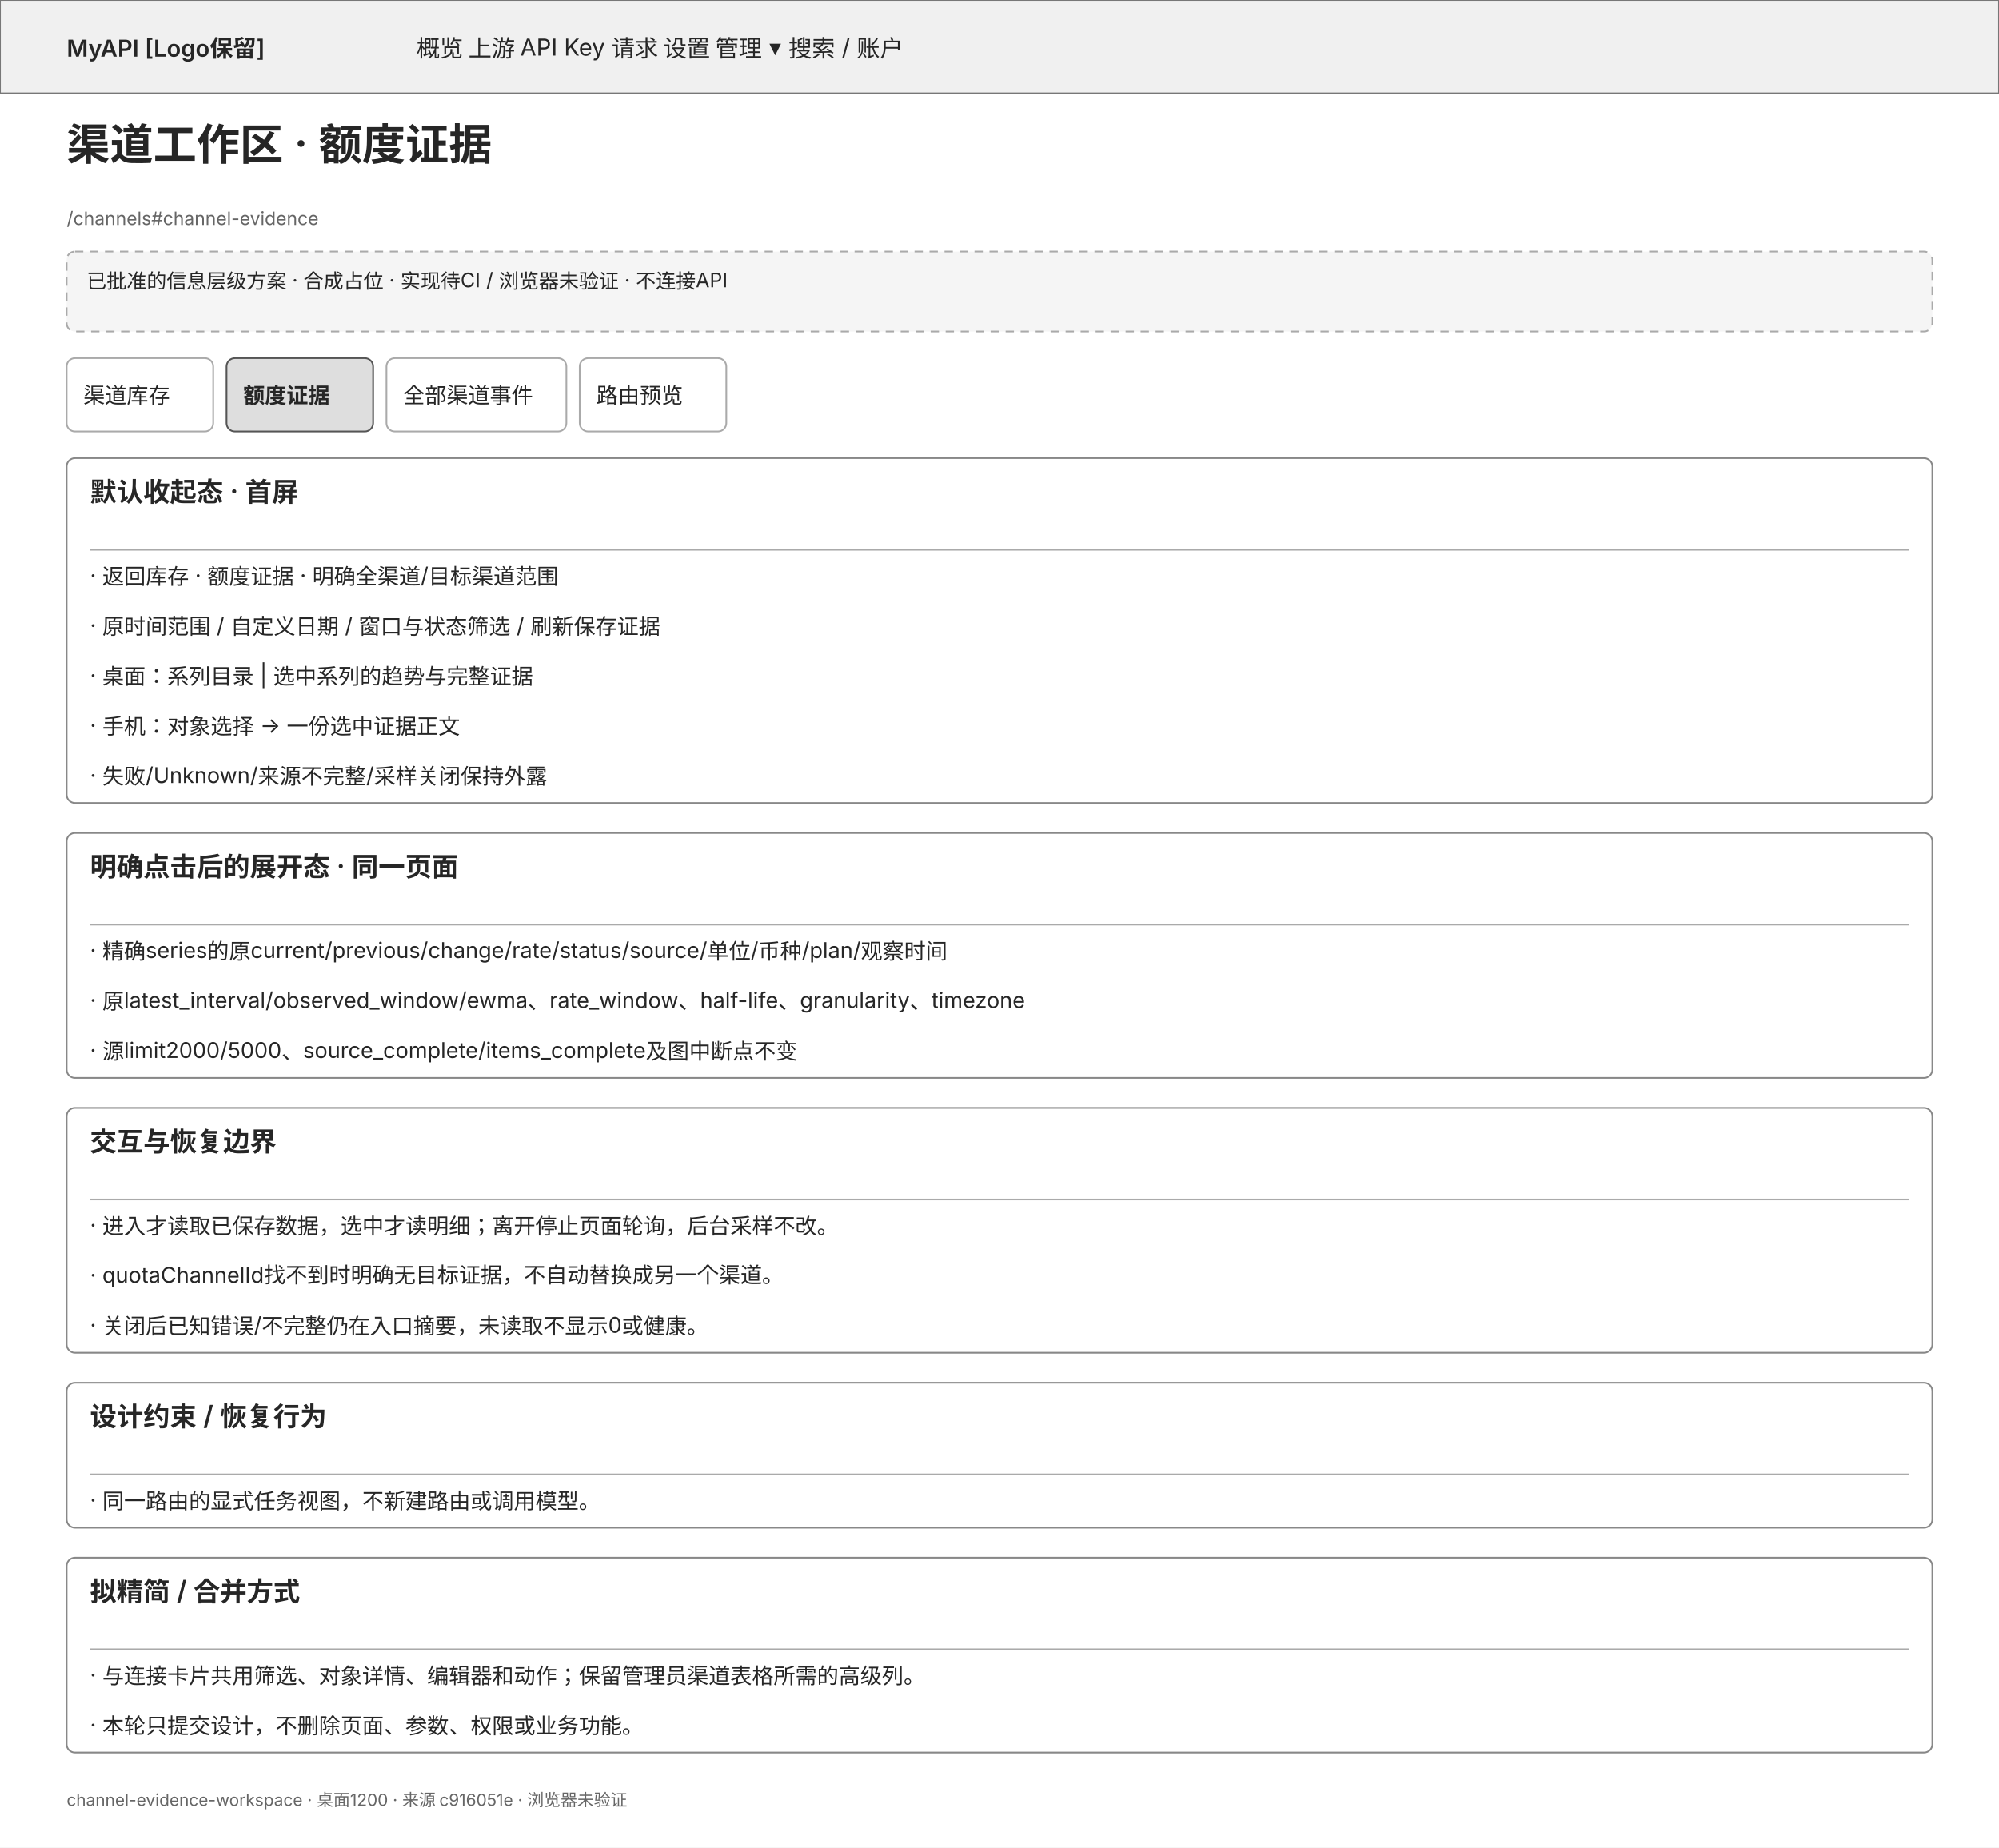
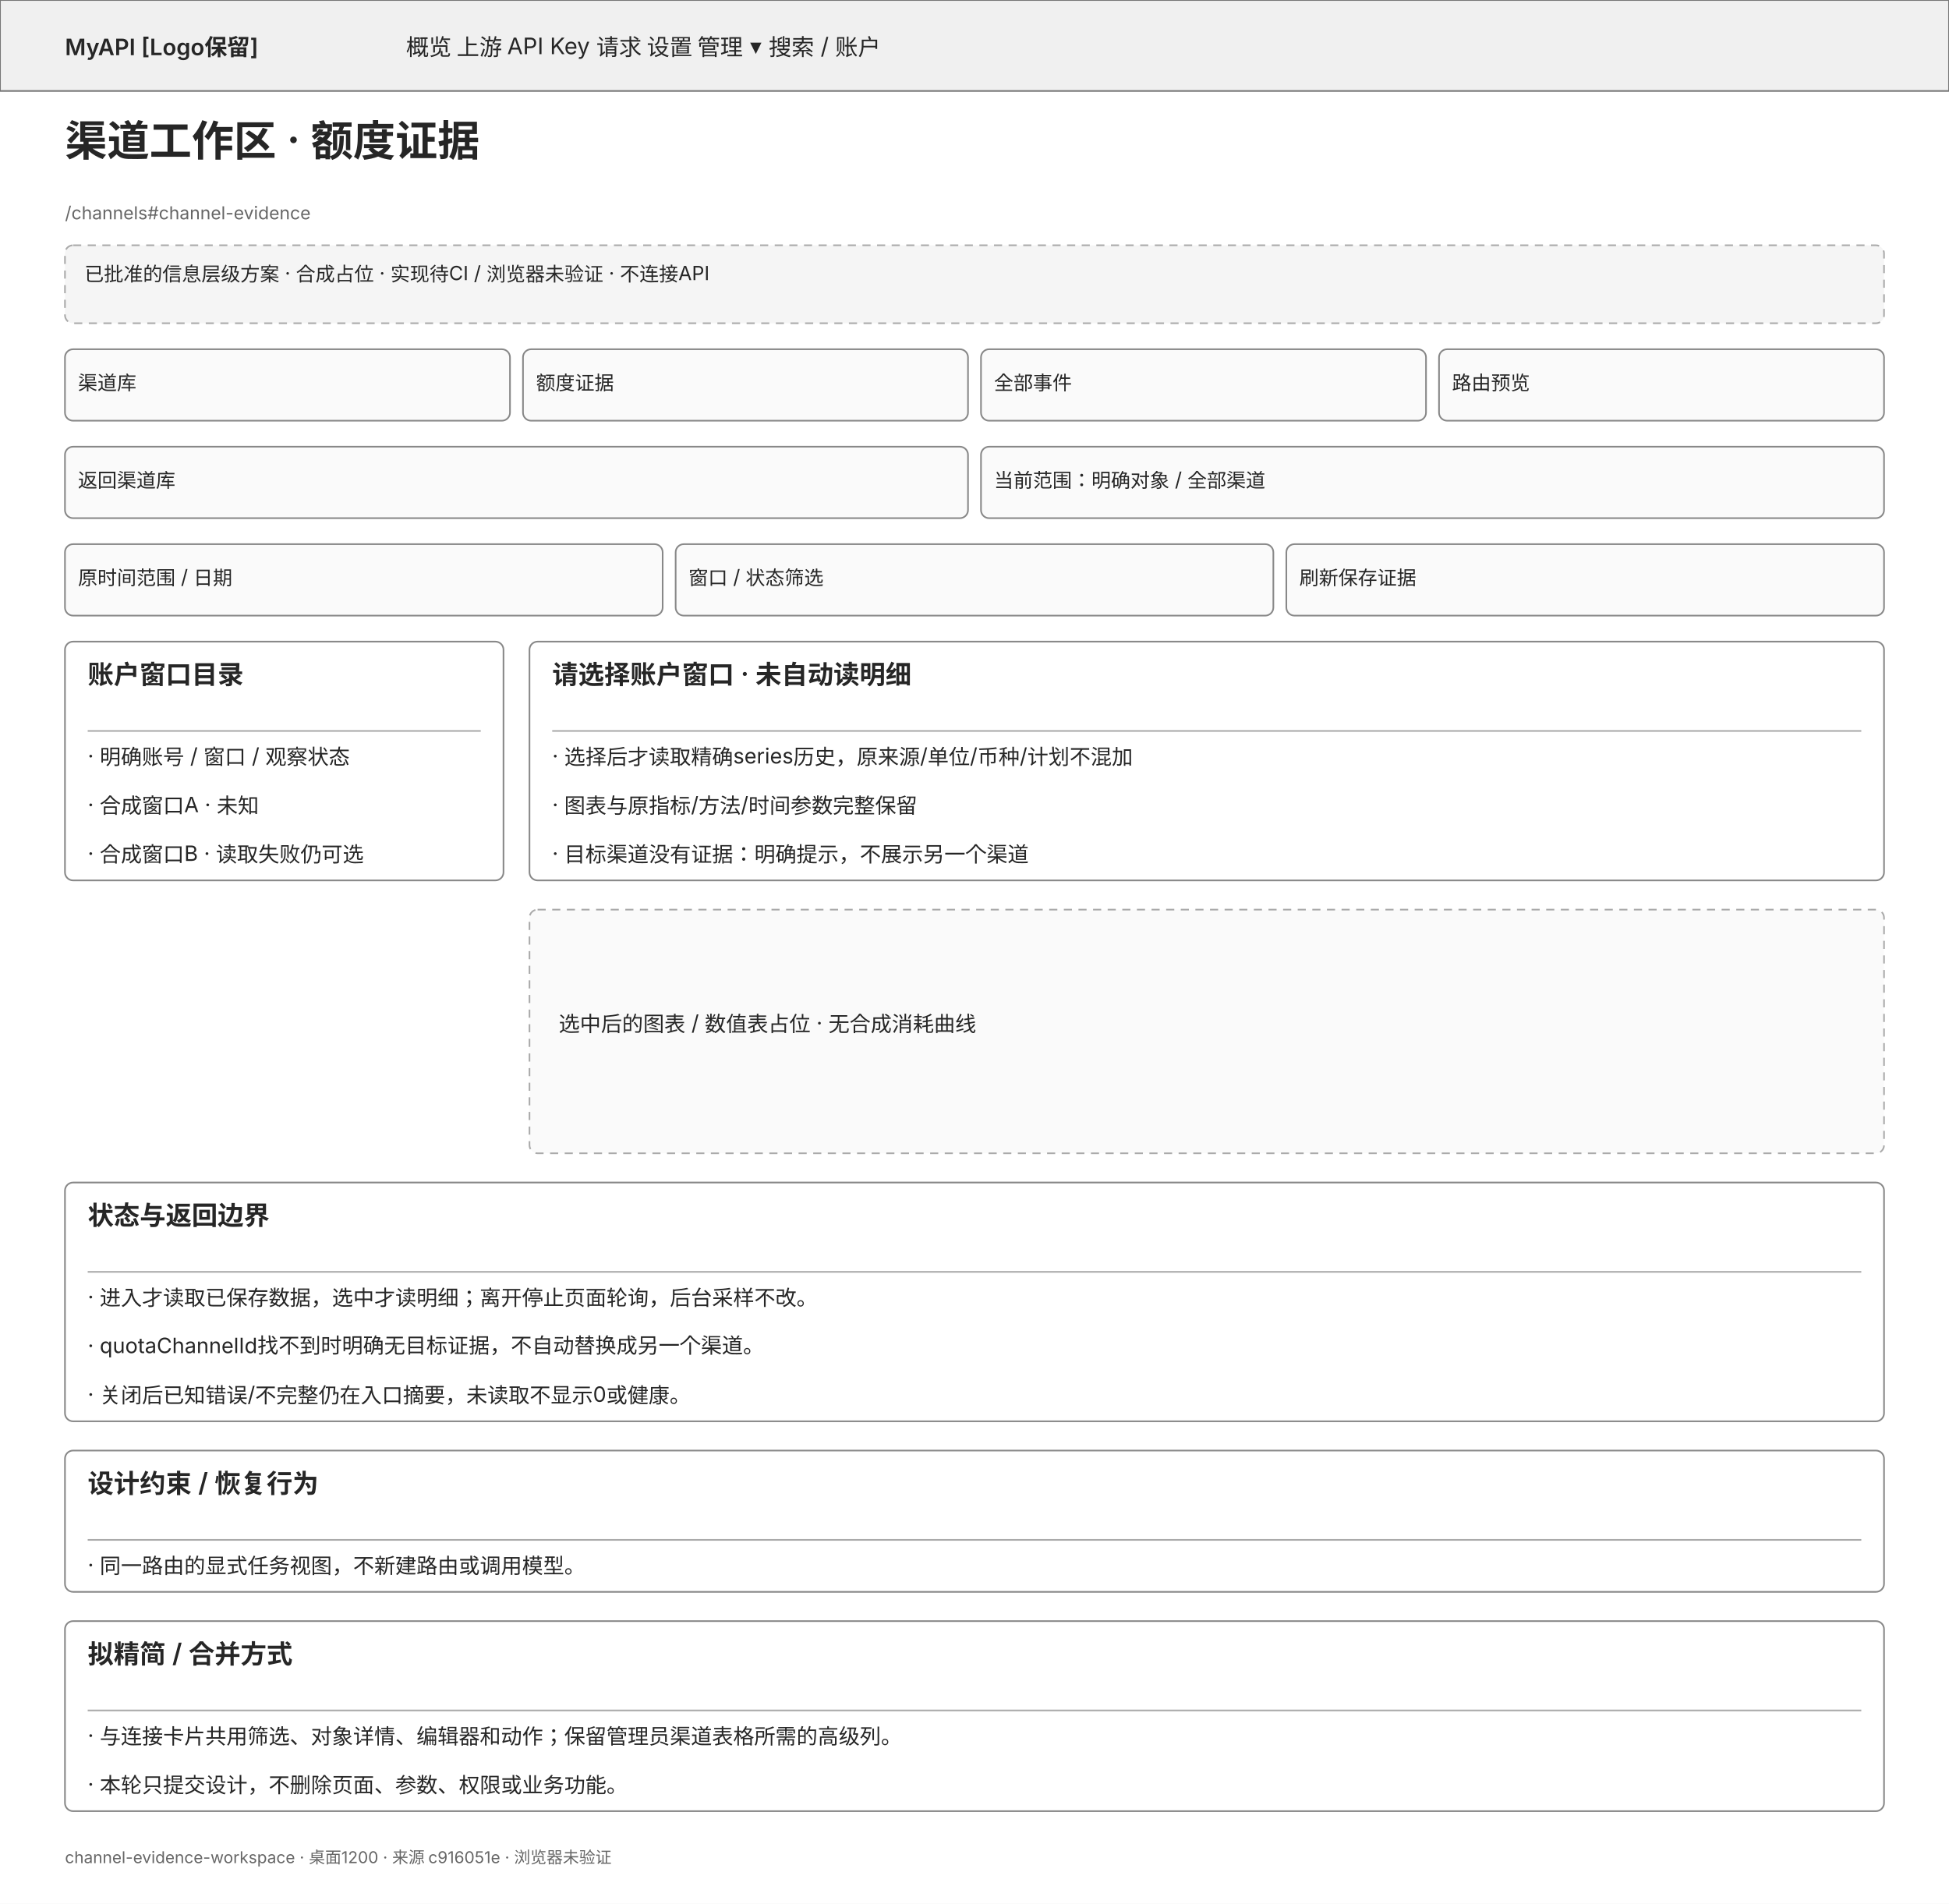
- <svg xmlns="http://www.w3.org/2000/svg" width="1200" height="1109" viewBox="0 0 1200 1109" role="img" aria-labelledby="title desc">
+ <svg xmlns="http://www.w3.org/2000/svg" width="1200" height="1172" viewBox="0 0 1200 1172" role="img" aria-labelledby="title desc">
  <rect width="100%" height="100%" fill="#ffffff" />
  <g font-family="system-ui, -apple-system, BlinkMacSystemFont, sans-serif">
    <rect x="0" y="0" width="1200" height="56" rx="0" fill="#f0f0f0" stroke="#777777" />
    <text x="40" y="34" font-size="14" font-weight="600" fill="#262626">MyAPI  [Logo保留]</text>
    <text x="250" y="34" font-size="14" font-weight="normal" fill="#262626">概览    上游    API Key    请求    设置    管理 ▾       搜索 / 账户</text>
    <text x="40" y="96" font-size="26" font-weight="600" fill="#262626">渠道工作区 · 额度证据</text>
    <text x="40" y="135" font-size="11" font-weight="normal" fill="#666666">/channels#channel-evidence</text>
    <rect x="40" y="151" width="1120" height="48" rx="5" fill="#f5f5f5" stroke="#aaaaaa" stroke-dasharray="5 4" />
    <text x="52" y="173" font-size="12" font-weight="normal" fill="#262626">已批准的信息层级方案 · 合成占位 · 实现待CI / 浏览器未验证 · 不连接API</text>
-     <rect x="40" y="215" width="88" height="44" rx="5" fill="#ffffff" stroke="#aaaaaa" />
-     <text x="50" y="242" font-size="13" font-weight="normal" fill="#262626">渠道库存</text>
-     <rect x="136" y="215" width="88" height="44" rx="5" fill="#dedede" stroke="#555555" />
-     <text x="146" y="242" font-size="13" font-weight="600" fill="#262626">额度证据</text>
-     <rect x="232" y="215" width="108" height="44" rx="5" fill="#ffffff" stroke="#aaaaaa" />
-     <text x="242" y="242" font-size="13" font-weight="normal" fill="#262626">全部渠道事件</text>
-     <rect x="348" y="215" width="88" height="44" rx="5" fill="#ffffff" stroke="#aaaaaa" />
-     <text x="358" y="242" font-size="13" font-weight="normal" fill="#262626">路由预览</text>
-     <rect x="40" y="275" width="1120" height="207" rx="5" fill="#ffffff" stroke="#888888" />
-     <text x="54" y="301" font-size="16" font-weight="600" fill="#262626">默认收起态 · 首屏</text>
-     <line x1="54" y1="330" x2="1146" y2="330" stroke="#aaaaaa" />
-     <text x="54" y="350" font-size="13" font-weight="normal" fill="#262626">· 返回库存 · 额度证据 · 明确全渠道/目标渠道范围</text>
-     <text x="54" y="380" font-size="13" font-weight="normal" fill="#262626">· 原时间范围 / 自定义日期 / 窗口与状态筛选 / 刷新保存证据</text>
-     <text x="54" y="410" font-size="13" font-weight="normal" fill="#262626">· 桌面：系列目录 | 选中系列的趋势与完整证据</text>
-     <text x="54" y="440" font-size="13" font-weight="normal" fill="#262626">· 手机：对象选择 → 一份选中证据正文</text>
-     <text x="54" y="470" font-size="13" font-weight="normal" fill="#262626">· 失败/Unknown/来源不完整/采样关闭保持外露</text>
-     <rect x="40" y="500" width="1120" height="147" rx="5" fill="#ffffff" stroke="#888888" />
-     <text x="54" y="526" font-size="16" font-weight="600" fill="#262626">明确点击后的展开态 · 同一页面</text>
-     <line x1="54" y1="555" x2="1146" y2="555" stroke="#aaaaaa" />
-     <text x="54" y="575" font-size="13" font-weight="normal" fill="#262626">· 精确series的原current/previous/change/rate/status/source/单位/币种/plan/观察时间</text>
-     <text x="54" y="605" font-size="13" font-weight="normal" fill="#262626">· 原latest_interval/observed_window/ewma、rate_window、half-life、granularity、timezone</text>
-     <text x="54" y="635" font-size="13" font-weight="normal" fill="#262626">· 源limit2000/5000、source_complete/items_complete及图中断点不变</text>
-     <rect x="40" y="665" width="1120" height="147" rx="5" fill="#ffffff" stroke="#888888" />
-     <text x="54" y="691" font-size="16" font-weight="600" fill="#262626">交互与恢复边界</text>
-     <line x1="54" y1="720" x2="1146" y2="720" stroke="#aaaaaa" />
-     <text x="54" y="740" font-size="13" font-weight="normal" fill="#262626">· 进入才读取已保存数据，选中才读明细；离开停止页面轮询，后台采样不改。</text>
-     <text x="54" y="770" font-size="13" font-weight="normal" fill="#262626">· quotaChannelId找不到时明确无目标证据，不自动替换成另一个渠道。</text>
-     <text x="54" y="800" font-size="13" font-weight="normal" fill="#262626">· 关闭后已知错误/不完整仍在入口摘要，未读取不显示0或健康。</text>
-     <rect x="40" y="830" width="1120" height="87" rx="5" fill="#ffffff" stroke="#888888" />
-     <text x="54" y="856" font-size="16" font-weight="600" fill="#262626">设计约束 / 恢复行为</text>
-     <line x1="54" y1="885" x2="1146" y2="885" stroke="#aaaaaa" />
-     <text x="54" y="905" font-size="13" font-weight="normal" fill="#262626">· 同一路由的显式任务视图，不新建路由或调用模型。</text>
-     <rect x="40" y="935" width="1120" height="117" rx="5" fill="#ffffff" stroke="#888888" />
-     <text x="54" y="961" font-size="16" font-weight="600" fill="#262626">拟精简 / 合并方式</text>
-     <line x1="54" y1="990" x2="1146" y2="990" stroke="#aaaaaa" />
-     <text x="54" y="1010" font-size="13" font-weight="normal" fill="#262626">· 与连接卡片共用筛选、对象详情、编辑器和动作；保留管理员渠道表格所需的高级列。</text>
-     <text x="54" y="1040" font-size="13" font-weight="normal" fill="#262626">· 本轮只提交设计，不删除页面、参数、权限或业务功能。</text>
-     <text x="40" y="1084" font-size="10" font-weight="normal" fill="#666666">channel-evidence-workspace · 桌面1200 · 来源 c916051e · 浏览器未验证</text>
+     <rect x="40.0" y="215" width="274.0" height="44" rx="5" fill="#fafafa" stroke="#888888" />
+     <text x="48.0" y="240" font-size="12" font-weight="normal" fill="#262626">渠道库</text>
+     <rect x="322.0" y="215" width="274.0" height="44" rx="5" fill="#fafafa" stroke="#888888" />
+     <text x="330.0" y="240" font-size="12" font-weight="normal" fill="#262626">额度证据</text>
+     <rect x="604.0" y="215" width="274.0" height="44" rx="5" fill="#fafafa" stroke="#888888" />
+     <text x="612.0" y="240" font-size="12" font-weight="normal" fill="#262626">全部事件</text>
+     <rect x="886.0" y="215" width="274.0" height="44" rx="5" fill="#fafafa" stroke="#888888" />
+     <text x="894.0" y="240" font-size="12" font-weight="normal" fill="#262626">路由预览</text>
+     <rect x="40.0" y="275" width="556.0" height="44" rx="5" fill="#fafafa" stroke="#888888" />
+     <text x="48.0" y="300" font-size="12" font-weight="normal" fill="#262626">返回渠道库</text>
+     <rect x="604.0" y="275" width="556.0" height="44" rx="5" fill="#fafafa" stroke="#888888" />
+     <text x="612.0" y="300" font-size="12" font-weight="normal" fill="#262626">当前范围：明确对象 / 全部渠道</text>
+     <rect x="40.0" y="335" width="368.0" height="44" rx="5" fill="#fafafa" stroke="#888888" />
+     <text x="48.0" y="360" font-size="12" font-weight="normal" fill="#262626">原时间范围 / 日期</text>
+     <rect x="416.0" y="335" width="368.0" height="44" rx="5" fill="#fafafa" stroke="#888888" />
+     <text x="424.0" y="360" font-size="12" font-weight="normal" fill="#262626">窗口 / 状态筛选</text>
+     <rect x="792.0" y="335" width="368.0" height="44" rx="5" fill="#fafafa" stroke="#888888" />
+     <text x="800.0" y="360" font-size="12" font-weight="normal" fill="#262626">刷新保存证据</text>
+     <rect x="40" y="395" width="270" height="147" rx="5" fill="#ffffff" stroke="#888888" />
+     <text x="54" y="421" font-size="16" font-weight="600" fill="#262626">账户窗口目录</text>
+     <line x1="54" y1="450" x2="296" y2="450" stroke="#aaaaaa" />
+     <text x="54" y="470" font-size="13" font-weight="normal" fill="#262626">· 明确账号 / 窗口 / 观察状态</text>
+     <text x="54" y="500" font-size="13" font-weight="normal" fill="#262626">· 合成窗口A · 未知</text>
+     <text x="54" y="530" font-size="13" font-weight="normal" fill="#262626">· 合成窗口B · 读取失败仍可选</text>
+     <rect x="326" y="395" width="834" height="147" rx="5" fill="#ffffff" stroke="#888888" />
+     <text x="340" y="421" font-size="16" font-weight="600" fill="#262626">请选择账户窗口 · 未自动读明细</text>
+     <line x1="340" y1="450" x2="1146" y2="450" stroke="#aaaaaa" />
+     <text x="340" y="470" font-size="13" font-weight="normal" fill="#262626">· 选择后才读取精确series历史，原来源/单位/币种/计划不混加</text>
+     <text x="340" y="500" font-size="13" font-weight="normal" fill="#262626">· 图表与原指标/方法/时间参数完整保留</text>
+     <text x="340" y="530" font-size="13" font-weight="normal" fill="#262626">· 目标渠道没有证据：明确提示，不展示另一个渠道</text>
+     <rect x="326" y="560" width="834" height="150" rx="5" fill="#fafafa" stroke="#aaaaaa" stroke-dasharray="5 4" />
+     <text x="344" y="635" font-size="13" font-weight="normal" fill="#262626">选中后的图表 / 数值表占位 · 无合成消耗曲线</text>
+     <rect x="40" y="728" width="1120" height="147" rx="5" fill="#ffffff" stroke="#888888" />
+     <text x="54" y="754" font-size="16" font-weight="600" fill="#262626">状态与返回边界</text>
+     <line x1="54" y1="783" x2="1146" y2="783" stroke="#aaaaaa" />
+     <text x="54" y="803" font-size="13" font-weight="normal" fill="#262626">· 进入才读取已保存数据，选中才读明细；离开停止页面轮询，后台采样不改。</text>
+     <text x="54" y="833" font-size="13" font-weight="normal" fill="#262626">· quotaChannelId找不到时明确无目标证据，不自动替换成另一个渠道。</text>
+     <text x="54" y="863" font-size="13" font-weight="normal" fill="#262626">· 关闭后已知错误/不完整仍在入口摘要，未读取不显示0或健康。</text>
+     <rect x="40" y="893" width="1120" height="87" rx="5" fill="#ffffff" stroke="#888888" />
+     <text x="54" y="919" font-size="16" font-weight="600" fill="#262626">设计约束 / 恢复行为</text>
+     <line x1="54" y1="948" x2="1146" y2="948" stroke="#aaaaaa" />
+     <text x="54" y="968" font-size="13" font-weight="normal" fill="#262626">· 同一路由的显式任务视图，不新建路由或调用模型。</text>
+     <rect x="40" y="998" width="1120" height="117" rx="5" fill="#ffffff" stroke="#888888" />
+     <text x="54" y="1024" font-size="16" font-weight="600" fill="#262626">拟精简 / 合并方式</text>
+     <line x1="54" y1="1053" x2="1146" y2="1053" stroke="#aaaaaa" />
+     <text x="54" y="1073" font-size="13" font-weight="normal" fill="#262626">· 与连接卡片共用筛选、对象详情、编辑器和动作；保留管理员渠道表格所需的高级列。</text>
+     <text x="54" y="1103" font-size="13" font-weight="normal" fill="#262626">· 本轮只提交设计，不删除页面、参数、权限或业务功能。</text>
+     <text x="40" y="1147" font-size="10" font-weight="normal" fill="#666666">channel-evidence-workspace · 桌面1200 · 来源 c916051e · 浏览器未验证</text>
  </g>
</svg>
